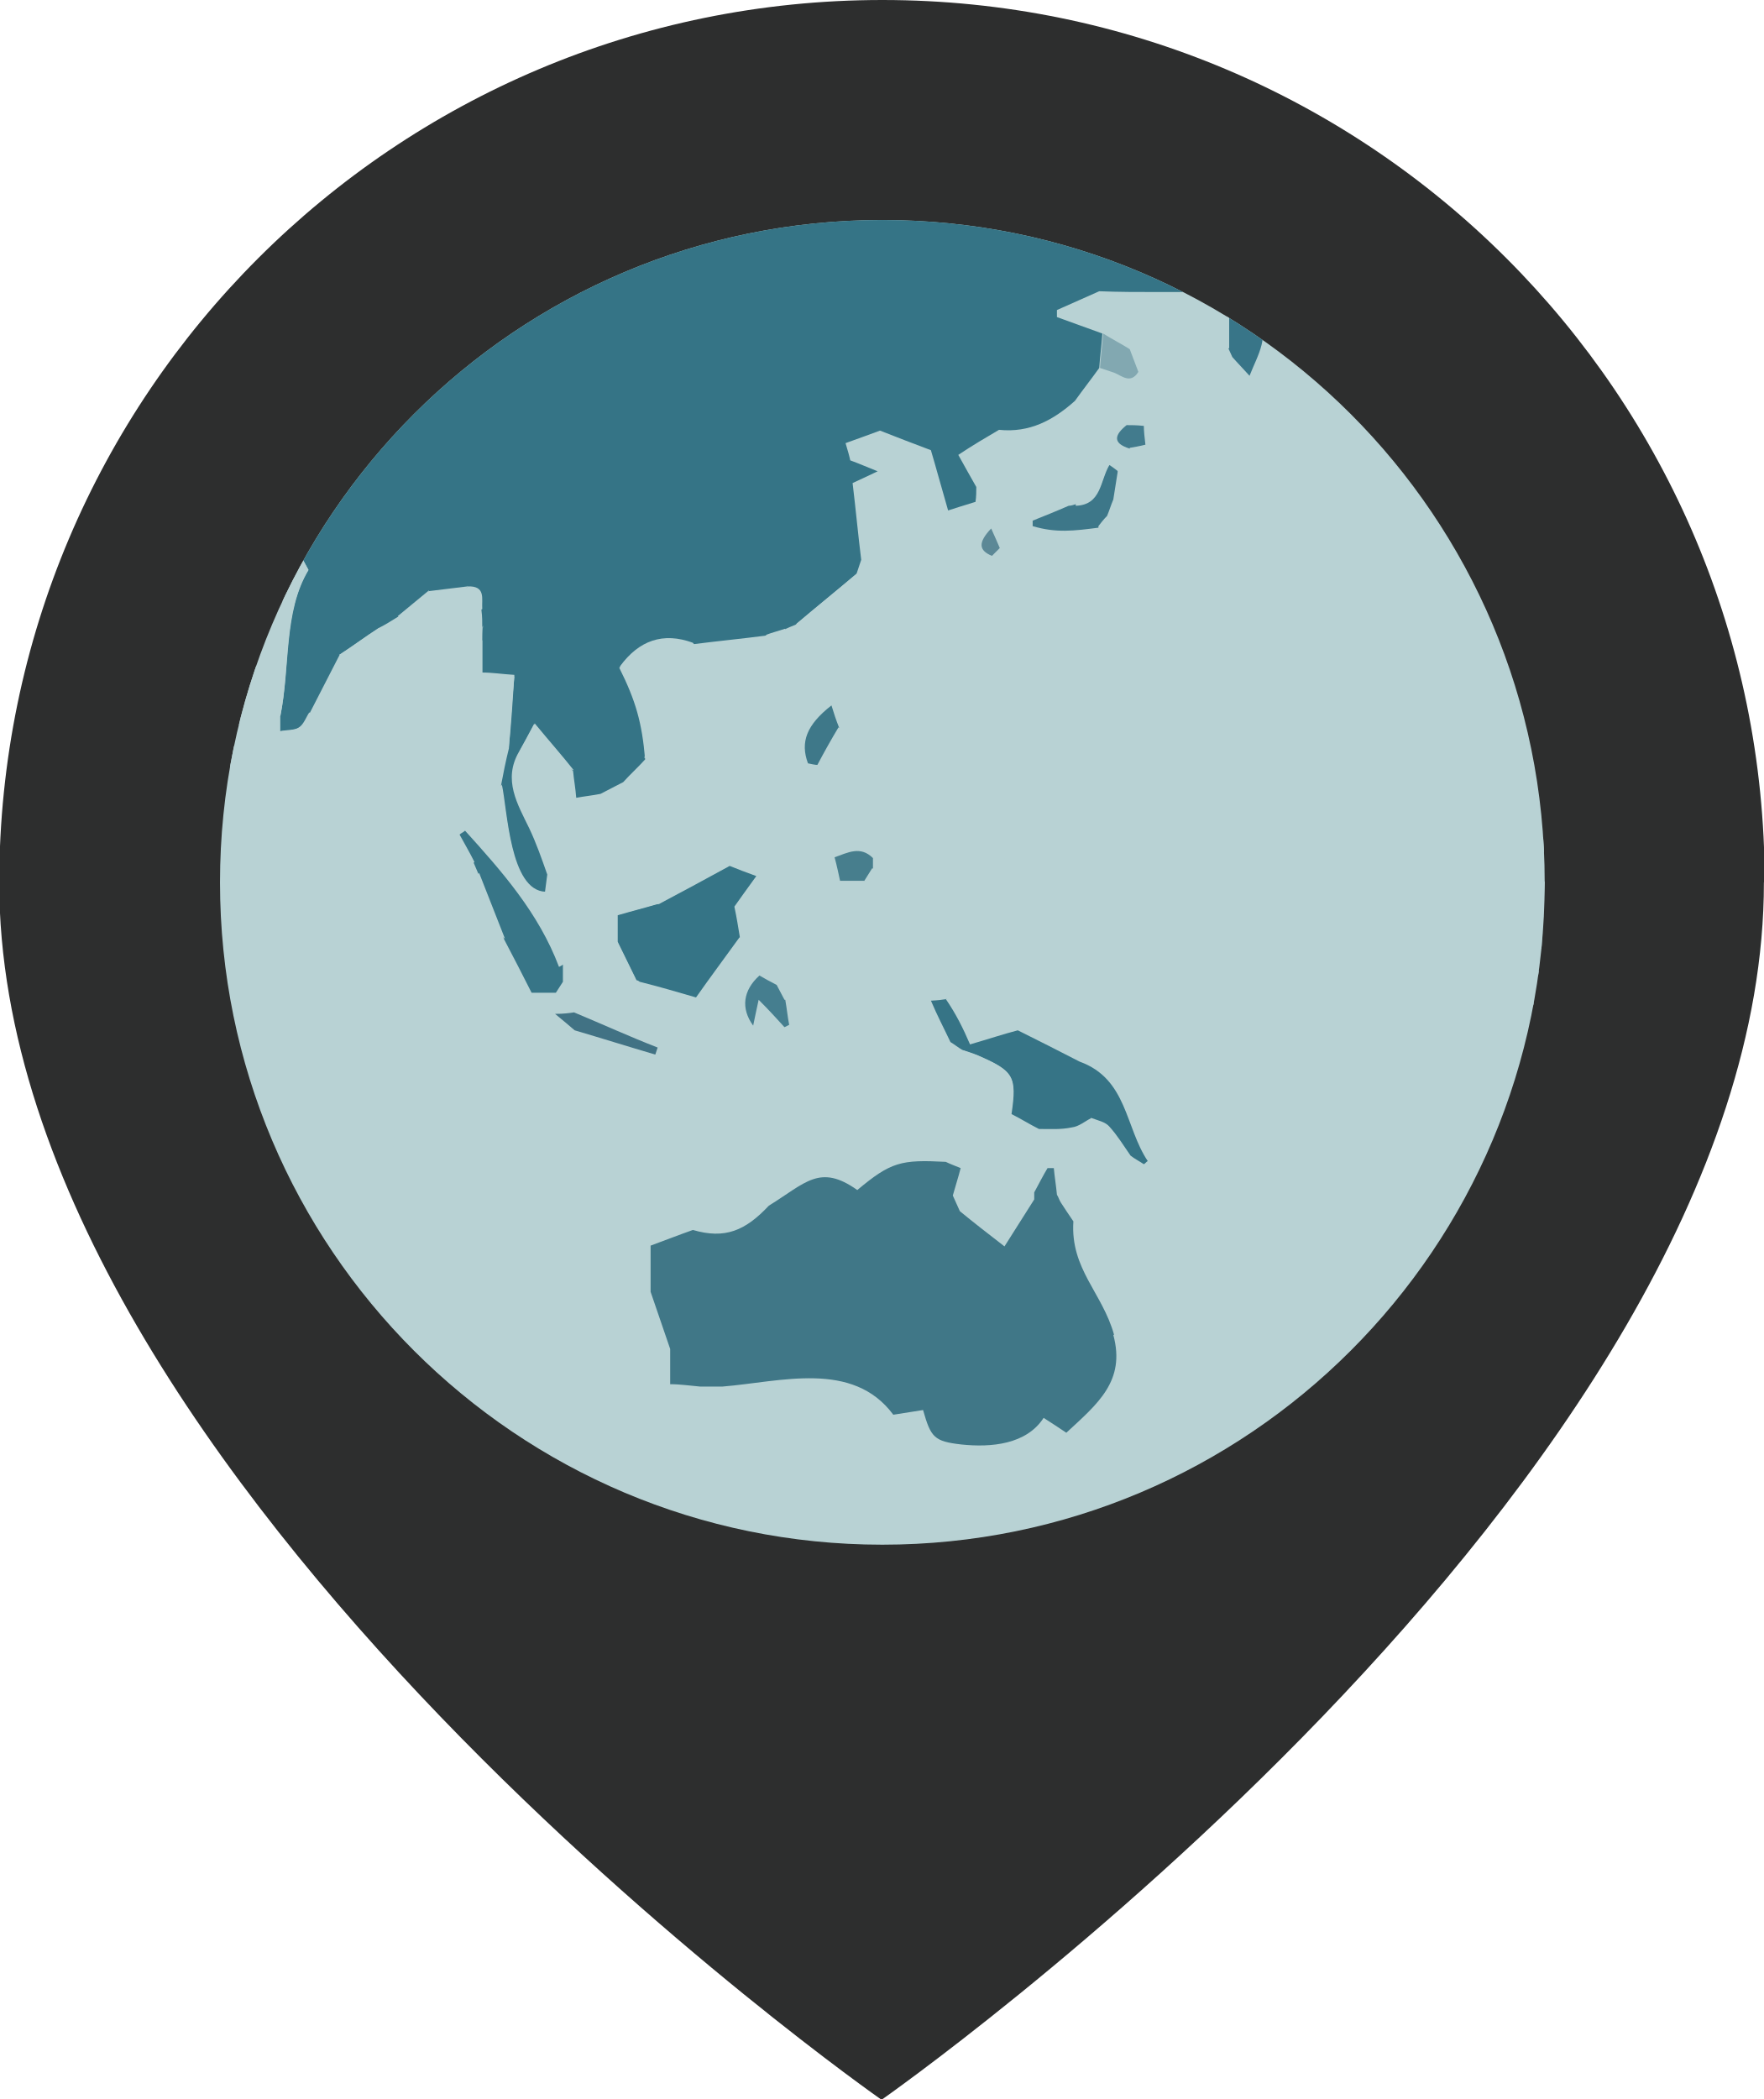
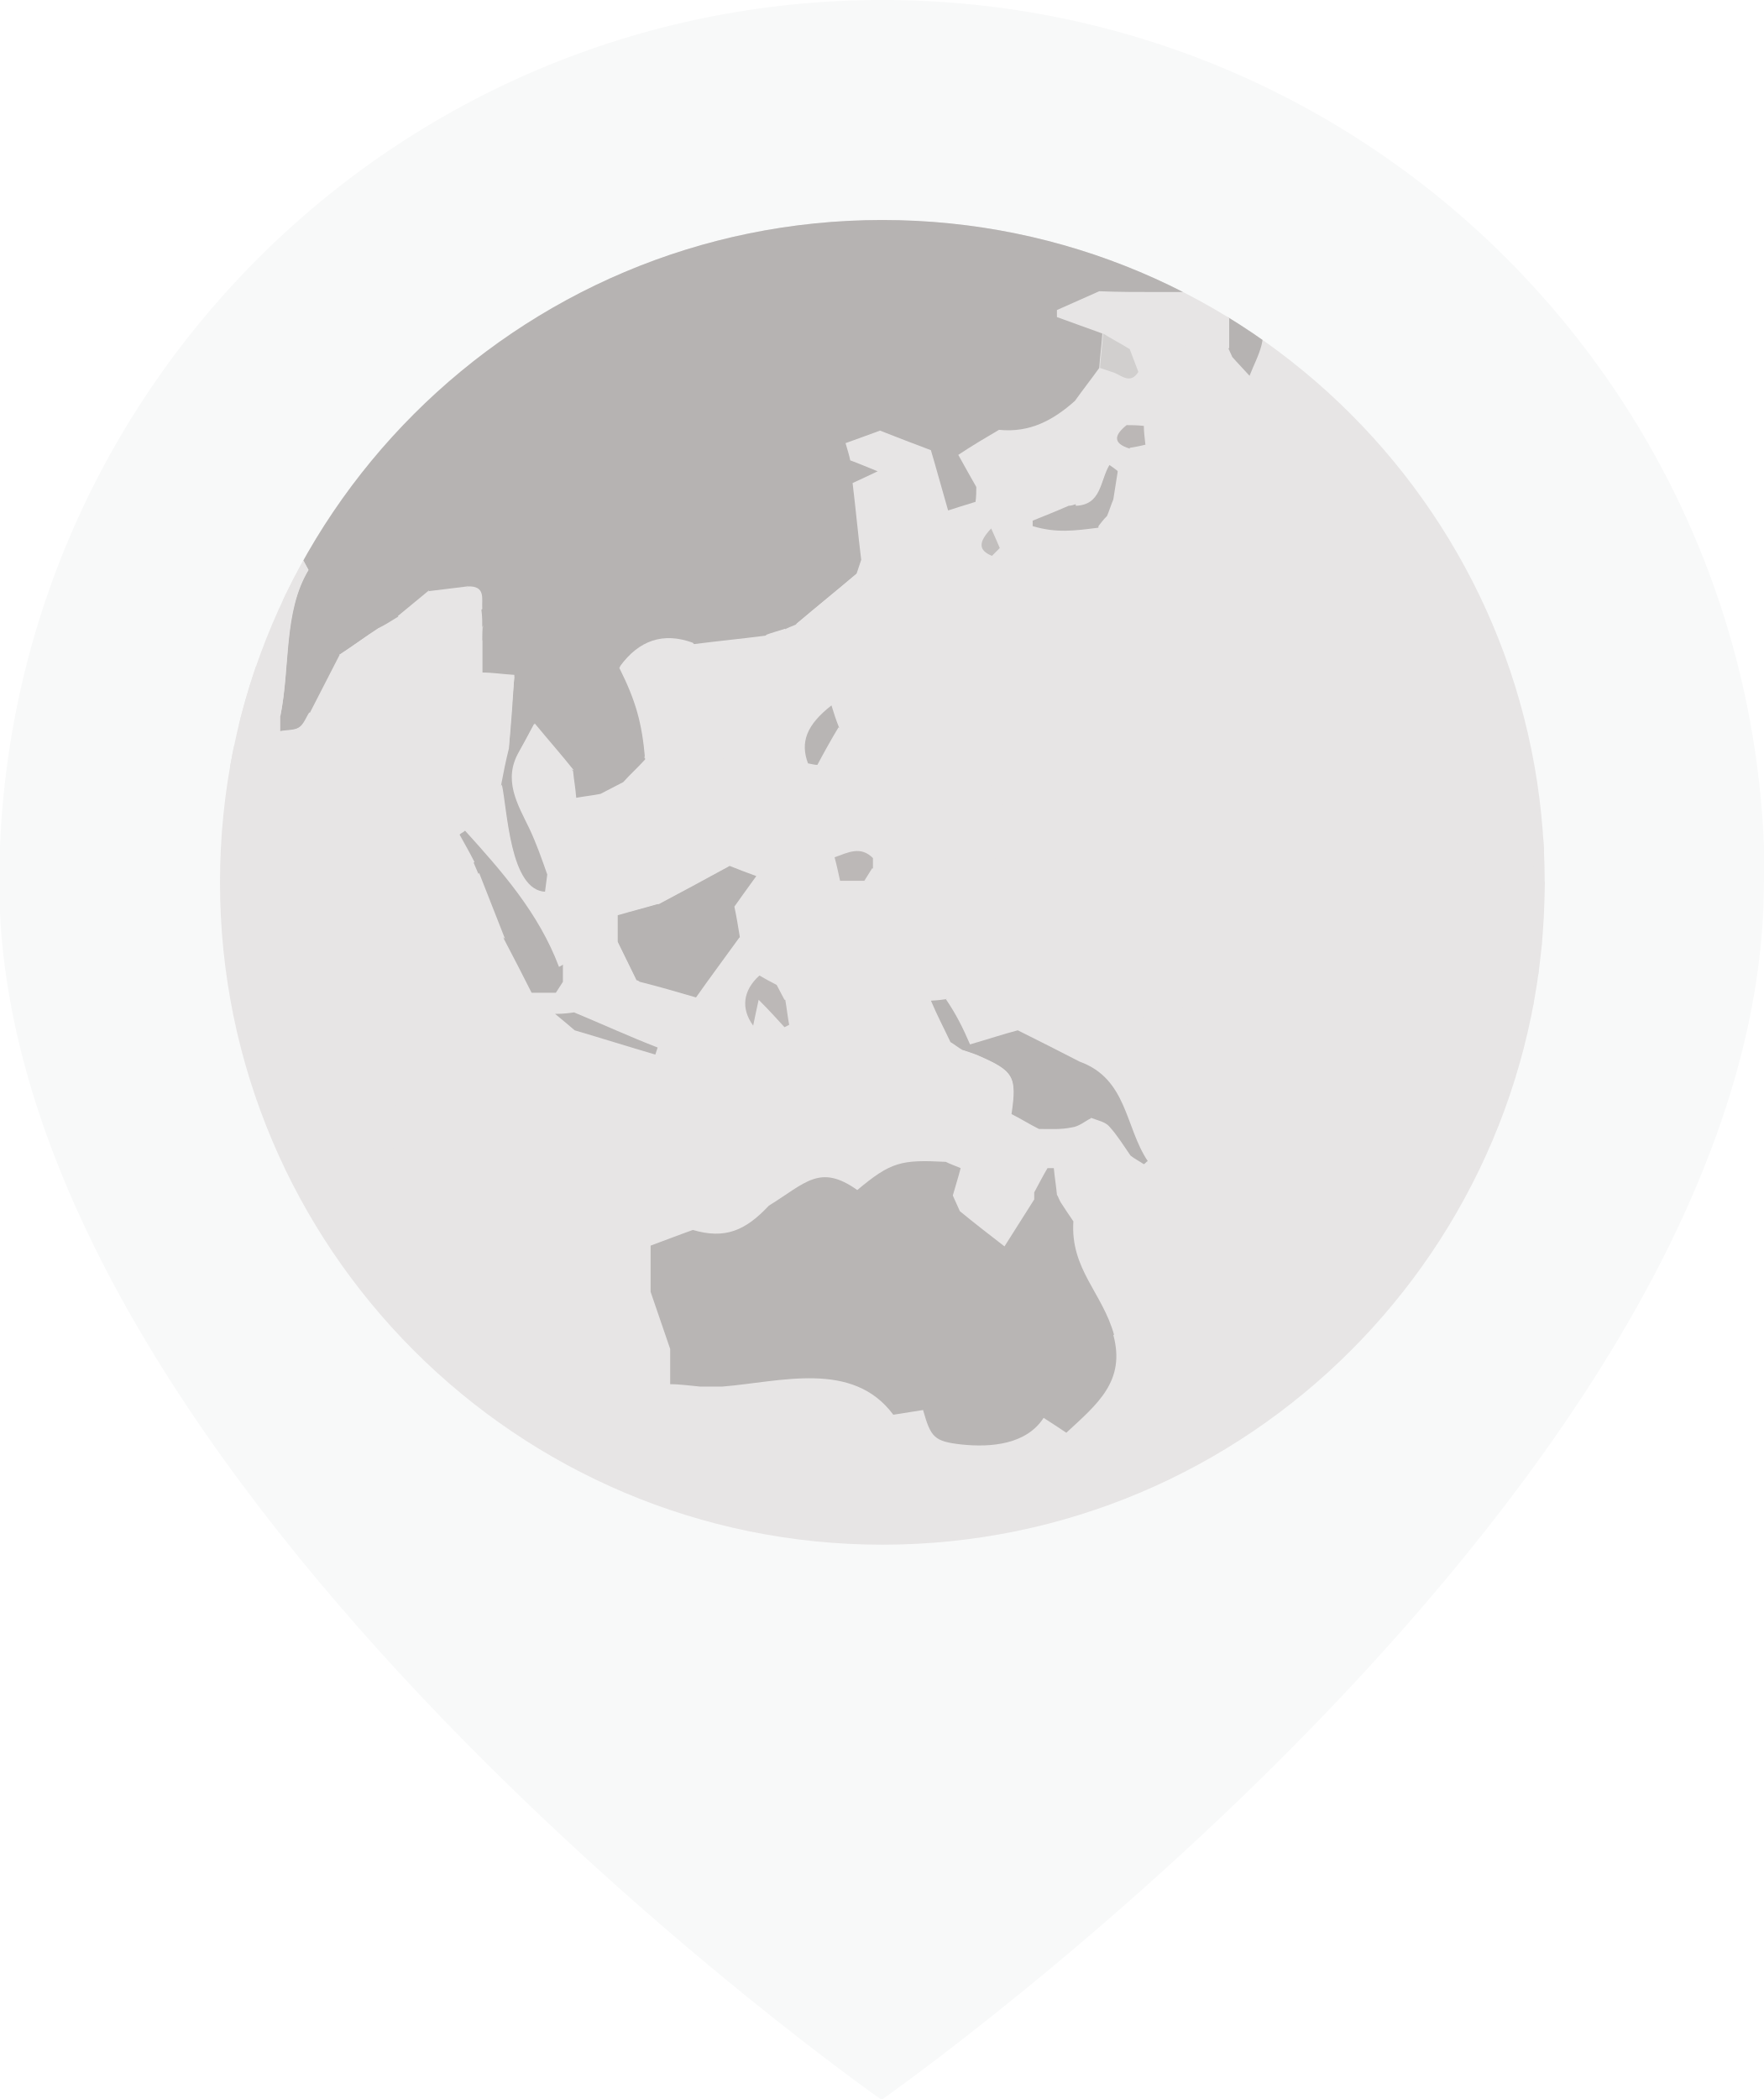
<svg xmlns="http://www.w3.org/2000/svg" id="_레이어_2" data-name="레이어 2" viewBox="0 0 22.53 26.81">
  <defs>
    <style>
      .cls-1 {
        clip-path: url(#clippath);
      }

      .cls-2 {
-         fill: #b8d2d4;
+         fill: #f8f9f9;
      }

      .cls-3 {
-         fill: #b7cfd1;
+         fill: #e7e5e5;
      }

      .cls-4 {
-         fill: #11253a;
+         fill: #e6e4e4;
      }

      .cls-5 {
-         fill: #417284;
+         fill: #969494;
      }

      .cls-6 {
-         fill: #427b8d;
+         fill: #b7b4b3;
      }

      .cls-7 {
-         fill: #357486;
+         fill: #b8b5b4;
      }

      .cls-8 {
-         fill: #407787;
+         fill: #c2bfbe;
      }

      .cls-9 {
-         fill: #367486;
+         fill: #b6b3b2;
      }

      .cls-10 {
-         fill: #3d7789;
+         fill: #bbb7b6;
      }

      .cls-11 {
-         fill: #3e7889;
+         fill: #bcb8b7;
      }

      .cls-12 {
-         fill: #457e8f;
+         fill: #d1cfce;
      }

      .cls-13 {
-         fill: #2d2e2e;
-       }
- 
-       .cls-14 {
-         fill: #477e8d;
-       }
- 
-       .cls-15 {
-         fill: #5b8f9d;
-       }
- 
-       .cls-16 {
-         fill: #377587;
-       }
- 
-       .cls-17 {
-         fill: #387588;
-       }
- 
-       .cls-18 {
-         fill: #5c8896;
-       }
- 
-       .cls-19 {
-         fill: #82a8b1;
+         fill: #c4c1c0;
      }
    </style>
    <clipPath id="clippath">
-       <circle class="cls-2" cx="11.27" cy="11.27" r="8.46" />
+       <circle class="cls-3" cx="11.27" cy="11.27" r="8.46" />
    </clipPath>
  </defs>
  <g id="_레이어_1-2" data-name="레이어 1">
    <g>
-       <path class="cls-13" d="m22.53,11.27c0,7.67-11.27,15.55-11.27,15.55,0,0-11.27-7.87-11.27-15.55C0,5.04,5.04,0,11.27,0s11.27,5.04,11.27,11.27Z" />
+       <path class="cls-2" d="m22.53,11.27c0,7.67-11.27,15.55-11.27,15.55,0,0-11.27-7.87-11.27-15.55C0,5.04,5.04,0,11.27,0s11.27,5.04,11.27,11.27Z" />
      <g>
-         <circle class="cls-2" cx="11.27" cy="11.27" r="8.46" />
+         <circle class="cls-3" cx="11.27" cy="11.27" r="8.46" />
        <g class="cls-1">
-           <path class="cls-7" d="m5.97,7.49c-.16.02-.33.04-.49.06-.13.11-.27.22-.4.33-.08.05-.16.1-.24.14-.17.11-.33.23-.5.34-.13.25-.25.49-.38.74-.04.07-.07.16-.13.19-.07.04-.17.03-.25.05,0-.06,0-.13,0-.19.13-.64.04-1.33.36-1.87-.08-.15-.13-.24-.18-.33,0-.05,0-.1,0-.15,0-.11,0-.22,0-.33-.09-.03-.15-.06-.2-.08-.05-.09-.1-.16-.14-.23.91-1.3,1.9-2.38,3.31-3.16.66-.37,1.37-.67,2.11-.86.73-.19,1.72-.42,2.47-.29-.11,0-.23.01-.34.02,0,.01,0,.03,0,.04.33.06.66.13.98.19.65.11,1.21.33,1.85.39.65.06,1.25.35,1.89.46.36.22.72.45,1.09.67-.16.22-.37.3-.63.24-.05-.05-.11-.09-.16-.14-.14-.03-.29-.06-.43-.1-.1.04-.19.07-.29.11-.16,0-.33,0-.49,0-.25,0-.49,0-.74-.01-.18.08-.36.16-.54.24v.09c.19.07.39.14.58.21-.01.15-.03.29-.04.44-.1.14-.21.28-.31.42-.28.25-.58.41-.97.37-.17.1-.34.2-.52.32.09.16.16.29.23.41,0,.06,0,.12-.01.19-.13.04-.26.08-.35.11-.09-.31-.16-.57-.22-.77-.24-.09-.42-.16-.65-.25-.11.04-.27.1-.44.16.03.1.05.17.06.22.11.04.2.08.35.14-.15.07-.23.11-.32.15.04.33.07.66.11.98-.02.06-.04.12-.06.18-.26.22-.52.43-.78.65-.05.02-.1.04-.14.06-.08.03-.16.05-.25.08-.31.04-.62.07-.93.11-.39-.14-.69-.03-.93.3.21.42.29.7.33,1.17-.09.1-.19.19-.28.29-.1.05-.19.1-.29.15-.1.02-.2.03-.31.05-.01-.13-.03-.23-.04-.34-.15-.19-.31-.37-.5-.6-.09.17-.14.26-.19.35-.21.36-.02.67.13.98.09.19.16.39.23.59-.01.08-.02.15-.03.23-.45,0-.48-1.05-.56-1.37.03-.16.06-.31.1-.47.02-.3.04-.61.07-.92-.16-.01-.28-.02-.41-.03v-.58c0-.08,0-.16-.01-.23-.01-.13.05-.31-.19-.29Z" />
-           <polygon class="cls-2" points="12.91 14.24 12.91 14.24 12.91 14.24 12.91 14.24" />
-           <path class="cls-4" d="m4.8,17.84c.64.47,1.26.97,1.93,1.39.51.32,1.09.52,1.64.78.05.59-1.56-.31-1.8-.44-.67-.37-1.36-.74-1.87-1.33.04-.16.07-.28.11-.4Z" />
-           <path class="cls-3" d="m15.69,2.95c-.64-.11-1.24-.4-1.89-.46-.64-.06-1.2-.28-1.85-.39-.04-.03-.08-.06-.18-.12.14-.03.23-.05.32-.08,1.25.07,2.41.45,3.52,1.01.03.01.06.03.09.04Z" />
-           <path class="cls-2" d="m3.42,6.16c.04.07.09.14.14.23.05.02.11.04.2.08,0,.11,0,.22,0,.33-.07-.03-.15-.06-.28-.12-.07.13-.14.27-.21.41.03.02.06.05.09.07-.09.07-.18.15-.31.26.12,0,.2.01.31.02-.02.07-.03.13-.05.2-.1-.02-.18-.03-.27-.05-.06.05-.12.11-.18.17-.07-.02-.14-.04-.21-.06.26-.51.52-1.01.78-1.52Z" />
-           <path class="cls-4" d="m18.05,19.31c-.11.32-.29.57-.13.86-.05.08-.1.16-.13.21h-1.08s-.02-.07-.03-.1c.25-.14.49-.28.74-.41,0,0-.01-.01-.02-.02.1-.08.21-.17.31-.25.1-.08.2-.16.34-.28Z" />
-           <path class="cls-4" d="m16.14,19.08c.74-.47,1.39-1.05,2.01-1.67.22.3-.83,1.06-1.04,1.23-.12.1-.87.79-.97.43Z" />
-           <path class="cls-4" d="m3.67,16.53c.11.13.22.27.33.4l.64.76c-.12.26-.62-.16-.76-.24-.03.02-.06.04-.09.06-.07-.29-.3-.72-.13-.98Z" />
-           <path class="cls-2" d="m20.11,13.99c.02-.31.04-.62.06-.93.03,0,.05,0,.08,0-.03-.07-.06-.13-.08-.2.02,0,.03,0,.05,0,0-.13.02-.26.03-.45.06-.07.15-.2.25-.33,0,.66-.15,1.29-.38,1.91Z" />
-           <path class="cls-4" d="m2.88,15.17c.13.25.26.49.4.74-.04.11-.08.21-.12.32h-.15c-.09-.37-.21-.68-.12-1.06Z" />
-           <path class="cls-4" d="m14.87,19.73c.37-.19.75-.37,1.12-.56v.27c-.39.1-.66.26-.96.54-.07-.11-.12-.18-.16-.25Z" />
-           <path class="cls-15" d="m12.09,1.9c-.09.02-.18.04-.32.08.09.07.14.09.18.12-.33-.06-.66-.13-.98-.19,0-.01,0-.03,0-.04.11,0,.23-.01.34-.02.26.02.52.03.78.05Z" />
-           <path class="cls-4" d="m18.33,17.22c.1-.13.2-.26.31-.39.05.02.09.04.16.08-.11.14-.2.26-.3.39-.06-.03-.11-.05-.16-.08Z" />
-           <path class="cls-4" d="m3.47,16.2s.04.08.06.12c-.09.07-.18.15-.3.24v-.28c.1-.03.17-.05.24-.08Z" />
-           <path class="cls-4" d="m4.34,18.45c-.21,0-.22-.02-.35-.2.02-.02.04-.04.06-.06.1.05.2.11.3.16,0,.03,0,.06-.01.09Z" />
-           <path class="cls-4" d="m14.19,20.01c.08-.03.16-.06.25-.1.03.01.06.02.13.05-.11.1-.2.17-.32.27-.02-.11-.04-.17-.05-.22Z" />
-           <path class="cls-4" d="m21.21,3.85h-.19v-.3c.06,0,.12-.01.19-.02v.32Z" />
+           <path class="cls-9" d="m5.97,7.49c-.16.02-.33.04-.49.06-.13.11-.27.22-.4.33-.08.05-.16.1-.24.14-.17.11-.33.23-.5.34-.13.25-.25.49-.38.74-.04.07-.07.16-.13.19-.07.04-.17.03-.25.05,0-.06,0-.13,0-.19.13-.64.04-1.33.36-1.87-.08-.15-.13-.24-.18-.33,0-.05,0-.1,0-.15,0-.11,0-.22,0-.33-.09-.03-.15-.06-.2-.08-.05-.09-.1-.16-.14-.23.91-1.3,1.9-2.38,3.31-3.16.66-.37,1.37-.67,2.11-.86.73-.19,1.72-.42,2.47-.29-.11,0-.23.01-.34.02,0,.01,0,.03,0,.04.33.06.66.13.98.19.65.11,1.21.33,1.85.39.65.06,1.25.35,1.89.46.36.22.72.45,1.09.67-.16.22-.37.3-.63.24-.05-.05-.11-.09-.16-.14-.14-.03-.29-.06-.43-.1-.1.04-.19.07-.29.11-.16,0-.33,0-.49,0-.25,0-.49,0-.74-.01-.18.08-.36.16-.54.24v.09c.19.07.39.14.58.21-.01.15-.03.29-.04.44-.1.14-.21.28-.31.42-.28.25-.58.41-.97.37-.17.1-.34.2-.52.32.09.16.16.29.23.41,0,.06,0,.12-.01.19-.13.04-.26.08-.35.11-.09-.31-.16-.57-.22-.77-.24-.09-.42-.16-.65-.25-.11.04-.27.1-.44.16.03.1.05.17.06.22.11.04.2.08.35.14-.15.07-.23.11-.32.15.04.33.07.66.11.98-.02.06-.04.12-.06.18-.26.22-.52.43-.78.65-.05.02-.1.04-.14.06-.08.03-.16.05-.25.08-.31.04-.62.07-.93.11-.39-.14-.69-.03-.93.3.21.42.29.7.33,1.17-.09.1-.19.19-.28.29-.1.05-.19.1-.29.15-.1.02-.2.03-.31.05-.01-.13-.03-.23-.04-.34-.15-.19-.31-.37-.5-.6-.09.17-.14.26-.19.35-.21.36-.02.67.13.98.09.19.16.39.23.59-.01.08-.02.15-.03.23-.45,0-.48-1.05-.56-1.37.03-.16.06-.31.1-.47.02-.3.04-.61.07-.92-.16-.01-.28-.02-.41-.03v-.58c0-.08,0-.16-.01-.23-.01-.13.05-.31-.19-.29Z" />
+           <polygon class="cls-3" points="12.91 14.24 12.91 14.24 12.91 14.24 12.91 14.24" />
+           <path class="cls-5" d="m4.8,17.84c.64.47,1.26.97,1.93,1.39.51.32,1.09.52,1.64.78.05.59-1.56-.31-1.8-.44-.67-.37-1.36-.74-1.87-1.33.04-.16.07-.28.11-.4Z" />
+           <path class="cls-4" d="m15.69,2.95c-.64-.11-1.24-.4-1.89-.46-.64-.06-1.2-.28-1.85-.39-.04-.03-.08-.06-.18-.12.14-.03.23-.05.32-.08,1.25.07,2.41.45,3.52,1.01.03.01.06.03.09.04Z" />
+           <path class="cls-3" d="m3.42,6.16c.04.07.09.14.14.23.05.02.11.04.2.08,0,.11,0,.22,0,.33-.07-.03-.15-.06-.28-.12-.07.13-.14.27-.21.41.03.02.06.05.09.07-.09.07-.18.15-.31.26.12,0,.2.01.31.02-.02.07-.03.13-.05.2-.1-.02-.18-.03-.27-.05-.06.05-.12.11-.18.17-.07-.02-.14-.04-.21-.06.26-.51.52-1.01.78-1.52Z" />
+           <path class="cls-5" d="m18.05,19.31c-.11.32-.29.57-.13.86-.05.08-.1.16-.13.21h-1.08s-.02-.07-.03-.1c.25-.14.49-.28.74-.41,0,0-.01-.01-.02-.02.1-.08.21-.17.31-.25.1-.08.2-.16.34-.28Z" />
+           <path class="cls-5" d="m16.14,19.08c.74-.47,1.39-1.05,2.01-1.67.22.3-.83,1.06-1.04,1.23-.12.1-.87.79-.97.43Z" />
+           <path class="cls-5" d="m3.67,16.53c.11.13.22.27.33.4l.64.76c-.12.26-.62-.16-.76-.24-.03.02-.06.04-.09.06-.07-.29-.3-.72-.13-.98Z" />
+           <path class="cls-3" d="m20.11,13.99c.02-.31.04-.62.06-.93.03,0,.05,0,.08,0-.03-.07-.06-.13-.08-.2.02,0,.03,0,.05,0,0-.13.02-.26.03-.45.06-.07.15-.2.25-.33,0,.66-.15,1.29-.38,1.91Z" />
+           <path class="cls-5" d="m2.88,15.17c.13.25.26.49.4.74-.04.11-.08.21-.12.32h-.15c-.09-.37-.21-.68-.12-1.06Z" />
+           <path class="cls-5" d="m14.87,19.73c.37-.19.75-.37,1.12-.56v.27c-.39.1-.66.26-.96.54-.07-.11-.12-.18-.16-.25Z" />
+           <path class="cls-13" d="m12.09,1.9c-.09.02-.18.04-.32.08.09.07.14.09.18.12-.33-.06-.66-.13-.98-.19,0-.01,0-.03,0-.04.11,0,.23-.01.34-.02.26.02.52.03.78.05Z" />
+           <path class="cls-5" d="m18.33,17.22c.1-.13.2-.26.31-.39.05.02.09.04.16.08-.11.14-.2.26-.3.39-.06-.03-.11-.05-.16-.08Z" />
+           <path class="cls-5" d="m3.47,16.2s.04.08.06.12c-.09.07-.18.15-.3.24v-.28c.1-.03.17-.05.24-.08Z" />
+           <path class="cls-5" d="m4.34,18.45c-.21,0-.22-.02-.35-.2.02-.02.04-.04.06-.06.1.05.2.11.3.16,0,.03,0,.06-.01.09Z" />
+           <path class="cls-5" d="m14.19,20.01c.08-.03.16-.06.25-.1.03.01.06.02.13.05-.11.1-.2.17-.32.27-.02-.11-.04-.17-.05-.22Z" />
+           <path class="cls-5" d="m21.21,3.85h-.19v-.3c.06,0,.12-.01.19-.02v.32Z" />
          <path class="cls-9" d="m12.08,12.76c.13.19.22.37.31.58.24-.07.42-.13.61-.18.26.13.52.26.79.4.61.22.58.84.87,1.27-.02.01-.03.03-.05.04-.06-.04-.12-.07-.17-.11-.09-.13-.17-.26-.27-.37-.05-.06-.15-.08-.23-.11-.08.04-.16.11-.25.12-.14.03-.28.02-.42.02-.12-.06-.23-.13-.35-.19h0c.07-.48.03-.55-.43-.75-.07-.03-.14-.05-.2-.07-.05-.03-.1-.07-.15-.1-.08-.17-.17-.34-.25-.53.07,0,.14-.01.21-.02Z" />
-           <path class="cls-7" d="m9.44,11.98c-.18.25-.36.49-.55.76-.24-.07-.48-.14-.72-.2-.01-.01-.03-.02-.04-.02-.08-.16-.16-.33-.24-.49,0-.11,0-.22,0-.34.17-.05.33-.09.5-.14.01,0,.03,0,.04-.01.3-.16.6-.32.89-.48.1.04.2.08.34.13-.13.18-.21.29-.28.39.03.14.05.27.07.39Z" />
-           <path class="cls-2" d="m3.76,6.95c.05.09.1.18.18.33-.33.54-.23,1.22-.36,1.87-.1-.08-.2-.16-.33-.26.03.08.05.13.07.18-.16.11-.31.22-.47.34-.03.26-.05.53-.08.82-.07-.02-.13-.04-.2-.06.01-.12.03-.23.04-.35.04-.05.08-.11.14-.17-.04-.16-.07-.32-.11-.49.08-.04.14-.06.19-.09.04-.26.09-.49.18-.74.15.1.24.16.34.22.1-.18.19-.36.28-.53.02,0,.05,0,.07.01-.05-.19-.1-.39-.14-.56.03-.14.05-.26.08-.43.02,0,.08-.05.14-.08Z" />
-           <path class="cls-2" d="m6.41,10.02c.07.31.1,1.36.56,1.37.01-.08.02-.15.03-.23.04.16.08.32.12.52.23.1.26.17.12.52.04.05.08.11.15.2-.07.05-.14.09-.2.13,0-.07,0-.14,0-.22-.02.01-.04.02-.05.03-.27-.68-.73-1.21-1.2-1.74-.02.02-.05.03-.07.05.06.12.13.24.19.35h-.29c-.04-.12-.08-.22-.1-.3.09-.14.15-.24.23-.37.08,0,.19-.02.32-.03.06-.09.13-.19.2-.29Z" />
-           <path class="cls-2" d="m8.25,9.68c-.04-.46-.12-.75-.33-1.17.24-.33.55-.44.93-.3.05.06.1.13.15.21-.08.23-.16.46-.24.68.07.1.13.18.23.31-.15.05-.27.09-.38.13-.02-.02-.05-.04-.07-.06.04-.12.07-.24.11-.36-.33-.17-.37.36-.42.56Z" />
-           <path class="cls-2" d="m19.49,12.25c.03.19.06.38.1.57-.02.06-.06.13-.1.23h-.41v-1s.03,0,.04,0v.67s.03,0,.04,0c0-.1.02-.2.02-.31.06,0,.12-.02.25-.03-.07-.13-.12-.24-.2-.39.12-.27.05-.62-.21-.77.1-.02.17-.04.26-.05.02.07.04.14.04.14.08-.07.17-.15.28-.25.08.12.12.18.13.21-.01.29-.03.54-.04.84-.05.04-.13.09-.21.15Z" />
-           <path class="cls-16" d="m6.06,11.01c-.06-.12-.13-.24-.19-.35.02-.02.05-.03.07-.05.47.52.94,1.05,1.2,1.74.02-.01.04-.02.05-.03,0,.07,0,.14,0,.22-.03.05-.06.09-.09.14h-.31c-.11-.22-.23-.45-.35-.68-.11-.28-.22-.56-.33-.84-.02-.05-.04-.09-.06-.14Z" />
-           <path class="cls-2" d="m15.77,14c.04.43.08.82.12,1.19-.08.11-.15.21-.25.35-.04-.01-.12-.03-.17-.04.04-.22.08-.4.11-.54-.11-.15-.19-.25-.28-.36.08-.05.13-.09.26-.18-.13-.06-.22-.11-.29-.14v-.55c.1,0,.2.01.29.02.07.09.14.18.2.26Z" />
-           <path class="cls-2" d="m6.16,8.01v.58c.13,0,.25.02.41.03-.02.32-.04.62-.07.92,0-.19,0-.37,0-.54-.1-.11-.19-.21-.29-.32-.1.02-.23.04-.35.06-.01.02-.03.03-.04.05-.16-.15-.32-.3-.48-.45.07-.13.11-.2.17-.32.22.05.43.11.65.16,0-.04,0-.11.01-.19Z" />
-           <path class="cls-2" d="m15.08,12.9c.03.06.06.12.11.24-.15.04-.28.08-.41.12-.38-.4-.22-.84-.13-1.27.12.24.26.48.05.82.16-.02.26-.04.35-.05.01-.14.02-.23.03-.35.07-.01.13-.02.19-.03.04.24.07.45.12.69-.11-.09-.18-.16-.26-.22-.02.02-.03.03-.05.05Z" />
-           <path class="cls-2" d="m8.67,10.56c.05-.08.1-.15.16-.23-.15-.02-.27-.03-.4-.04v-.37c.07.04.14.08.2.12.13-.03.25-.05.37-.08.05-.12.09-.22.13-.32.03,0,.07,0,.1,0,.03.18.05.35.08.54-.13.15-.26.3-.41.46-.08-.03-.16-.05-.23-.08Z" />
-           <path class="cls-2" d="m13.93,14.28c.08.04.17.06.23.11.1.11.18.25.27.37-.15.25-.11.51-.17.79-.03,0-.06.02-.09.03-.09-.14-.18-.27-.26-.41.02,0,.04,0,.07-.01.04-.13.09-.26.14-.41-.16-.02-.25-.03-.35-.04.17-.18.31-.22.17-.43Z" />
-           <path class="cls-2" d="m10.17,7.97c.26-.22.52-.43.78-.65.03.07.06.13.1.21-.06.09-.12.19-.18.29,0,.07,0,.15-.01.21-.07.09-.14.17-.21.27-.04-.06-.08-.12-.13-.18-.07,0-.15.02-.23.03-.04-.06-.08-.12-.11-.18Z" />
-           <path class="cls-2" d="m12.08,12.76c-.07,0-.14.01-.21.02.09.19.17.36.25.53-.06.05-.13.1-.19.14-.15-.04-.29-.08-.45-.13-.03-.06-.06-.13-.1-.22.08-.05.14-.09.2-.14-.01-.1-.02-.21-.04-.34.2.05.36.1.53.14Z" />
-           <path class="cls-10" d="m14.03,6.74c-.31.04-.54.07-.84-.02,0-.02,0-.05,0-.07.15-.06.3-.12.46-.19.03,0,.06-.01.09-.02.33,0,.31-.32.43-.52.05.04.08.06.11.08-.02.13-.04.25-.06.38-.03.07-.05.14-.08.21-.04.04-.08.09-.11.13Z" />
-           <path class="cls-17" d="m16.14,3.86c-.03.05-.1.13-.09.15.18.28.02.51-.09.79-.08-.09-.15-.16-.22-.24-.02-.04-.03-.07-.05-.11,0-.15,0-.29,0-.44,0-.01.01-.02.01-.04.09-.08.18-.17.28-.25.05.05.11.09.16.14Z" />
-           <path class="cls-2" d="m3.57,9.34c.09-.01.18,0,.25-.05.06-.04.09-.13.13-.19.09.05.18.1.3.17-.06.1-.13.2-.19.29-.01.17-.03.34-.04.51-.04,0-.08,0-.11,0-.01-.08-.03-.16-.04-.26-.14-.11-.49-.11-.31-.47Z" />
-           <path class="cls-2" d="m4.84,15c-.01-.43-.16-.87.1-1.31.07.08.13.14.19.21-.23.35.07.81-.29,1.1Z" />
-           <path class="cls-2" d="m6.09,13.49c-.02-.25-.03-.49-.05-.77.04-.04.1-.09.18-.17.09.11.17.2.26.32-.09.21-.18.43-.27.64-.04,0-.09-.01-.13-.02Z" />
-           <path class="cls-2" d="m14.28,6.02s-.06-.05-.11-.08c-.12.2-.1.51-.43.52v-.31c.15-.17.3-.34.47-.53-.02-.03-.05-.1-.1-.22.12.02.2.04.28.05-.15.12-.18.23.04.3-.05.1-.1.19-.15.29Z" />
-           <path class="cls-2" d="m12.91,14.24c.12.06.23.13.35.19-.18.3-.34.92-.76.76.09-.09.17-.17.26-.26,0-.05.01-.13.03-.26.03-.03.09-.08.16-.15,0-.08-.02-.18-.03-.29Z" />
-           <path class="cls-2" d="m12.81,11.1c-.23-.17-.25-1.06-.06-1.28.04.43.16.82.06,1.28Z" />
-           <path class="cls-12" d="m10.03,12.77c.02.11.03.22.05.32-.02.01-.04.02-.06.03-.1-.11-.19-.21-.33-.35-.03.14-.05.23-.07.33-.16-.22-.13-.45.08-.64.07.04.14.08.22.12.03.06.07.13.1.19Z" />
-           <path class="cls-2" d="m12.28,13.41c.07.02.14.05.2.07.47.2.51.27.43.75-.05-.05-.1-.1-.15-.16,0-.09.02-.17.03-.29-.11.03-.2.06-.34.1-.06-.16-.12-.32-.18-.49Z" />
-           <path class="cls-2" d="m14.89,15.05c.15.21.28.4.43.6-.32.19-.54-.14-.81-.1,0-.02,0-.05,0-.07.1-.01.19-.03.31-.04.03-.05.07-.11.11-.17-.04-.06-.08-.11-.13-.18.04-.02.08-.03.1-.04Z" />
-           <path class="cls-11" d="m10.71,9.29c-.09.15-.18.31-.27.48-.03,0-.07-.01-.12-.02-.1-.27-.02-.49.3-.74.03.1.06.19.1.29Z" />
-           <path class="cls-2" d="m9.31,11.06c-.3.16-.6.32-.89.48.04-.14.09-.27.13-.4.27-.03.52-.05.76-.08Z" />
-           <path class="cls-5" d="m7.33,12.93c.36.15.71.31,1.07.45-.01.03-.02.06-.03.09-.34-.1-.69-.21-1.03-.31-.07-.06-.14-.12-.25-.21.11,0,.18-.01.25-.02Z" />
-           <path class="cls-2" d="m2.99,9.96c-.03-.11-.07-.22-.1-.34.05-.04.09-.08.13-.12.12.07.23.14.37.22v.31c-.13-.02-.24-.04-.39-.07Z" />
-           <path class="cls-19" d="m14.54,4.75c-.1.16-.21.05-.31.01-.06-.02-.12-.04-.18-.06.01-.15.03-.29.04-.44.11.07.23.13.34.2.04.1.07.19.11.29Z" />
-           <path class="cls-2" d="m18.58,10.63h.39c.12.31.04.43-.3.4-.03-.11-.05-.24-.09-.4Z" />
-           <path class="cls-2" d="m6.12,11.15c.11.28.22.56.33.84-.12-.09-.24-.18-.36-.27-.04-.13-.07-.25-.11-.38.05-.06.09-.13.14-.19Z" />
-           <path class="cls-14" d="m10.73,11.25c-.02-.09-.04-.19-.07-.3.17-.06.33-.15.49.01,0,.04,0,.09,0,.13-.03.05-.07.11-.1.16-.1,0-.21,0-.31,0Z" />
-           <path class="cls-2" d="m4.34,8.36c.17-.11.33-.23.5-.34.04.08.07.16.12.27-.13.08-.26.16-.37.22-.1-.06-.18-.1-.26-.15Z" />
-           <path class="cls-2" d="m6.64,9.59c.05-.09.1-.18.19-.35.19.23.35.41.5.6-.17-.06-.33-.13-.5-.19-.06-.02-.12-.04-.19-.06Z" />
-           <path class="cls-2" d="m9.78,8.11c.08-.03.16-.05.25-.08-.02.11-.04.23-.06.35-.18.01-.32.23-.56.02.12-.05.2-.08.32-.13.01-.03.03-.1.06-.16Z" />
-           <path class="cls-2" d="m11.5,12.46h-.32v-.33c.27-.08.38.03.32.33Z" />
-           <path class="cls-2" d="m5.52,15.65c-.16-.03-.28-.05-.44-.07.03-.09.05-.17.08-.25.11-.01.2-.02.31-.04.02.12.03.22.05.36Z" />
-           <path class="cls-2" d="m19.79,12.79c.04.14.08.27.12.41-.1.17-.21.21-.36.04.06-.08.1-.14.14-.2,0-.09.01-.18.02-.26.02,0,.05,0,.07,0Z" />
-           <path class="cls-2" d="m13.55,15.36s-.03-.07-.05-.1c-.01-.11-.03-.23-.04-.34-.03,0-.05,0-.08,0-.06.1-.11.2-.17.31-.03-.1-.07-.2-.1-.29.1-.06.2-.11.31-.18.06.05.12.1.17.15-.02.17-.03.32-.04.46Z" />
-           <path class="cls-2" d="m7.88,12.02c.08.16.16.33.24.49-.04.03-.08.06-.12.09.02-.03.04-.05.05-.08-.13-.08-.26-.17-.41-.26.1-.1.17-.17.23-.25Z" />
-           <path class="cls-2" d="m11.04,11.25c.03-.05.07-.11.1-.16.17.12.31.19.5.27l-.02.12c-.13-.01-.27-.02-.4-.03-.06-.07-.12-.13-.17-.2Z" />
-           <path class="cls-2" d="m10.34,11.47c-.05.13-.09.23-.16.39-.04.05-.13.14-.21.24-.02-.01-.04-.03-.07-.04.03-.1.06-.2.09-.3.04.03.07.07.11.1.07-.12.15-.24.23-.39Z" />
-           <path class="cls-6" d="m14.43,5.73c-.23-.07-.19-.18-.04-.3.06,0,.13,0,.22.01,0,.07.01.15.02.24-.08.02-.14.03-.2.04Z" />
-           <path class="cls-2" d="m15.99,3.72c-.09.08-.18.17-.28.25-.05-.12-.1-.23-.15-.35.14.03.29.06.43.1Z" />
-           <path class="cls-2" d="m5.97,7.49c.24-.01.18.16.19.29-.1.03-.2.07-.31.1.05-.16.09-.28.12-.4Z" />
-           <path class="cls-8" d="m14.23,17.05c-.15-.54-.56-.84-.52-1.45-.06-.09-.11-.16-.16-.24-.02-.03-.03-.07-.05-.1-.01-.11-.03-.23-.04-.34-.03,0-.05,0-.08,0-.06.1-.11.2-.17.31,0,.03,0,.06,0,.09-.12.19-.24.38-.38.6-.22-.17-.4-.31-.57-.45-.03-.07-.06-.13-.09-.2.03-.11.07-.23.1-.35-.07-.03-.13-.05-.19-.08-.57-.03-.7,0-1.13.36-.48-.34-.66-.09-1.13.2-.3.32-.56.43-.97.31-.17.06-.35.13-.54.2v.59c.08.24.17.49.25.73v.45c.13,0,.26.02.38.03.1,0,.2,0,.29,0,.74-.06,1.66-.34,2.18.36.13-.02.26-.04.38-.06.1.35.14.4.49.44.38.04.83,0,1.05-.34.11.07.2.13.29.19.4-.37.76-.66.6-1.25Z" />
-           <path class="cls-2" d="m8.37,11.55c-.17.05-.33.09-.5.14.07-.22.23-.26.5-.14Z" />
-           <path class="cls-2" d="m19.81,12.69c-.06-.08-.13-.17-.23-.3.16.02.25.03.38.05-.02.08-.04.15-.06.22-.03,0-.06.02-.09.03Z" />
-           <path class="cls-2" d="m19.96,11.59v-.51s.07,0,.11,0l-.04.5s-.05,0-.07,0Z" />
-           <path class="cls-2" d="m19.54,10.93c0-.09.02-.18.03-.34.13.1.18.14.28.22-.1.06-.17.1-.24.15-.02,0-.05-.02-.07-.03Z" />
-           <path class="cls-2" d="m15.13,4.24c.01.13.02.21.04.34-.14-.07-.22-.12-.37-.2.14-.06.21-.09.33-.14Z" />
-           <path class="cls-2" d="m13.2,7.73c.14-.01.28-.03.42-.04,0,.02.01.04.02.07-.08.04-.16.08-.24.13-.07-.02-.14-.05-.21-.07,0-.03,0-.05,0-.08Z" />
-           <path class="cls-2" d="m15.7,4.01c0,.15,0,.29,0,.44-.08-.02-.16-.05-.28-.08.12-.16.2-.26.27-.36Z" />
-           <path class="cls-2" d="m5.08,7.87c.13-.11.27-.22.4-.33-.06.29-.17.38-.4.33Z" />
-           <path class="cls-2" d="m11.66,12.02h.39s0,.05,0,.07h-.39v-.07Z" />
-           <path class="cls-18" d="m12.67,7.1c-.17-.07-.18-.17-.01-.35.05.11.08.18.11.25-.03.03-.07.07-.1.1Z" />
-           <path class="cls-2" d="m14.89,13.58c-.06.05-.13.11-.21.18-.05-.08-.09-.15-.15-.25.13-.01.22-.02.32-.03.01.03.03.07.04.1Z" />
+           <path class="cls-9" d="m9.44,11.98c-.18.25-.36.49-.55.76-.24-.07-.48-.14-.72-.2-.01-.01-.03-.02-.04-.02-.08-.16-.16-.33-.24-.49,0-.11,0-.22,0-.34.17-.05.33-.09.5-.14.01,0,.03,0,.04-.01.3-.16.6-.32.89-.48.1.04.2.08.34.13-.13.18-.21.29-.28.39.03.14.05.27.07.39Z" />
+           <path class="cls-3" d="m3.76,6.95c.05.09.1.18.18.33-.33.54-.23,1.22-.36,1.87-.1-.08-.2-.16-.33-.26.03.08.05.13.07.18-.16.11-.31.22-.47.34-.03.26-.05.53-.08.82-.07-.02-.13-.04-.2-.06.01-.12.03-.23.04-.35.04-.05.08-.11.14-.17-.04-.16-.07-.32-.11-.49.08-.04.14-.06.19-.09.04-.26.09-.49.18-.74.15.1.24.16.34.22.1-.18.19-.36.28-.53.02,0,.05,0,.07.01-.05-.19-.1-.39-.14-.56.03-.14.05-.26.08-.43.02,0,.08-.05.14-.08Z" />
+           <path class="cls-3" d="m6.41,10.02c.07.31.1,1.36.56,1.37.01-.08.02-.15.03-.23.04.16.08.32.12.52.23.1.26.17.12.52.04.05.08.11.15.2-.07.05-.14.09-.2.13,0-.07,0-.14,0-.22-.02.01-.04.02-.05.03-.27-.68-.73-1.21-1.2-1.74-.02.02-.05.03-.07.05.06.12.13.24.19.35h-.29c-.04-.12-.08-.22-.1-.3.09-.14.15-.24.23-.37.08,0,.19-.02.32-.03.06-.09.13-.19.2-.29Z" />
+           <path class="cls-3" d="m8.25,9.68c-.04-.46-.12-.75-.33-1.17.24-.33.55-.44.93-.3.05.06.1.13.15.21-.08.23-.16.46-.24.68.07.1.13.18.23.31-.15.05-.27.09-.38.13-.02-.02-.05-.04-.07-.06.04-.12.07-.24.11-.36-.33-.17-.37.36-.42.56Z" />
+           <path class="cls-3" d="m19.49,12.25c.03.19.06.38.1.57-.02.06-.06.13-.1.23h-.41v-1s.03,0,.04,0v.67s.03,0,.04,0c0-.1.02-.2.02-.31.06,0,.12-.02.25-.03-.07-.13-.12-.24-.2-.39.12-.27.05-.62-.21-.77.1-.02.17-.04.26-.05.02.07.04.14.04.14.08-.07.17-.15.28-.25.08.12.12.18.13.21-.01.29-.03.54-.04.84-.05.04-.13.09-.21.15Z" />
+           <path class="cls-9" d="m6.06,11.01c-.06-.12-.13-.24-.19-.35.02-.02.05-.03.07-.05.47.52.94,1.05,1.2,1.74.02-.01.04-.02.05-.03,0,.07,0,.14,0,.22-.03.05-.06.09-.09.14h-.31c-.11-.22-.23-.45-.35-.68-.11-.28-.22-.56-.33-.84-.02-.05-.04-.09-.06-.14Z" />
+           <path class="cls-3" d="m15.77,14c.04.43.08.82.12,1.19-.08.11-.15.21-.25.35-.04-.01-.12-.03-.17-.04.04-.22.08-.4.11-.54-.11-.15-.19-.25-.28-.36.08-.05.13-.09.26-.18-.13-.06-.22-.11-.29-.14v-.55c.1,0,.2.01.29.02.07.09.14.18.2.26Z" />
+           <path class="cls-3" d="m6.16,8.01v.58c.13,0,.25.02.41.03-.02.32-.04.62-.07.92,0-.19,0-.37,0-.54-.1-.11-.19-.21-.29-.32-.1.02-.23.04-.35.06-.01.02-.03.03-.04.05-.16-.15-.32-.3-.48-.45.07-.13.11-.2.17-.32.22.05.43.11.65.16,0-.04,0-.11.01-.19Z" />
+           <path class="cls-3" d="m15.08,12.9c.03.06.06.12.11.24-.15.04-.28.08-.41.12-.38-.4-.22-.84-.13-1.27.12.24.26.48.05.82.16-.02.26-.04.35-.05.01-.14.02-.23.03-.35.07-.01.13-.02.19-.03.04.24.07.45.12.69-.11-.09-.18-.16-.26-.22-.02.02-.03.03-.05.05Z" />
+           <path class="cls-3" d="m8.67,10.56c.05-.08.1-.15.16-.23-.15-.02-.27-.03-.4-.04v-.37c.07.04.14.08.2.12.13-.03.25-.05.37-.08.05-.12.09-.22.13-.32.03,0,.07,0,.1,0,.03.18.05.35.08.54-.13.15-.26.3-.41.46-.08-.03-.16-.05-.23-.08Z" />
+           <path class="cls-3" d="m13.93,14.28c.08.04.17.06.23.11.1.11.18.25.27.37-.15.25-.11.51-.17.79-.03,0-.06.02-.09.03-.09-.14-.18-.27-.26-.41.02,0,.04,0,.07-.01.04-.13.09-.26.14-.41-.16-.02-.25-.03-.35-.04.17-.18.31-.22.17-.43Z" />
+           <path class="cls-3" d="m10.17,7.97c.26-.22.52-.43.78-.65.03.07.06.13.1.21-.06.09-.12.19-.18.29,0,.07,0,.15-.01.21-.07.09-.14.17-.21.27-.04-.06-.08-.12-.13-.18-.07,0-.15.02-.23.03-.04-.06-.08-.12-.11-.18Z" />
+           <path class="cls-3" d="m12.08,12.76c-.07,0-.14.01-.21.02.09.19.17.36.25.53-.06.05-.13.1-.19.14-.15-.04-.29-.08-.45-.13-.03-.06-.06-.13-.1-.22.08-.05.14-.09.2-.14-.01-.1-.02-.21-.04-.34.2.05.36.1.53.14Z" />
+           <path class="cls-7" d="m14.03,6.74c-.31.04-.54.07-.84-.02,0-.02,0-.05,0-.07.15-.06.3-.12.46-.19.03,0,.06-.01.09-.02.33,0,.31-.32.43-.52.05.04.08.06.11.08-.02.13-.04.25-.06.38-.03.07-.05.14-.08.21-.04.04-.08.09-.11.13Z" />
+           <path class="cls-9" d="m16.14,3.86c-.03.05-.1.13-.09.15.18.28.02.51-.09.79-.08-.09-.15-.16-.22-.24-.02-.04-.03-.07-.05-.11,0-.15,0-.29,0-.44,0-.01.01-.02.01-.04.09-.08.18-.17.28-.25.05.05.11.09.16.14Z" />
+           <path class="cls-3" d="m3.57,9.34c.09-.01.18,0,.25-.05.06-.04.09-.13.13-.19.09.05.18.1.3.17-.06.1-.13.2-.19.29-.01.17-.03.34-.04.51-.04,0-.08,0-.11,0-.01-.08-.03-.16-.04-.26-.14-.11-.49-.11-.31-.47Z" />
+           <path class="cls-3" d="m4.84,15c-.01-.43-.16-.87.1-1.31.07.08.13.14.19.21-.23.35.07.81-.29,1.1Z" />
+           <path class="cls-3" d="m6.09,13.49c-.02-.25-.03-.49-.05-.77.04-.04.1-.09.18-.17.09.11.17.2.26.32-.09.21-.18.43-.27.64-.04,0-.09-.01-.13-.02Z" />
+           <path class="cls-3" d="m14.28,6.02s-.06-.05-.11-.08c-.12.2-.1.51-.43.52v-.31c.15-.17.3-.34.47-.53-.02-.03-.05-.1-.1-.22.12.02.2.04.28.05-.15.12-.18.23.04.3-.05.1-.1.19-.15.29Z" />
+           <path class="cls-3" d="m12.91,14.24c.12.06.23.13.35.19-.18.3-.34.92-.76.76.09-.09.17-.17.26-.26,0-.05.01-.13.03-.26.03-.03.09-.08.16-.15,0-.08-.02-.18-.03-.29Z" />
+           <path class="cls-3" d="m12.81,11.1c-.23-.17-.25-1.06-.06-1.28.04.43.16.82.06,1.28Z" />
+           <path class="cls-11" d="m10.03,12.77c.02.11.03.22.05.32-.02.01-.04.02-.06.03-.1-.11-.19-.21-.33-.35-.03.14-.05.23-.07.33-.16-.22-.13-.45.08-.64.07.04.14.08.22.12.03.06.07.13.1.19Z" />
+           <path class="cls-3" d="m12.28,13.41c.07.02.14.05.2.07.47.2.51.27.43.75-.05-.05-.1-.1-.15-.16,0-.09.02-.17.03-.29-.11.03-.2.06-.34.1-.06-.16-.12-.32-.18-.49Z" />
+           <path class="cls-3" d="m14.89,15.05c.15.21.28.4.43.6-.32.19-.54-.14-.81-.1,0-.02,0-.05,0-.07.1-.01.19-.03.31-.04.03-.05.07-.11.11-.17-.04-.06-.08-.11-.13-.18.04-.02.08-.03.1-.04Z" />
+           <path class="cls-7" d="m10.71,9.29c-.09.15-.18.31-.27.48-.03,0-.07-.01-.12-.02-.1-.27-.02-.49.3-.74.03.1.06.19.1.29Z" />
+           <path class="cls-3" d="m9.31,11.06c-.3.16-.6.32-.89.48.04-.14.09-.27.13-.4.27-.03.52-.05.76-.08Z" />
+           <path class="cls-6" d="m7.33,12.93c.36.15.71.31,1.07.45-.01.03-.02.06-.03.09-.34-.1-.69-.21-1.03-.31-.07-.06-.14-.12-.25-.21.11,0,.18-.01.25-.02Z" />
+           <path class="cls-3" d="m2.99,9.96c-.03-.11-.07-.22-.1-.34.05-.04.09-.08.13-.12.12.07.23.14.37.22v.31c-.13-.02-.24-.04-.39-.07Z" />
+           <path class="cls-12" d="m14.54,4.75c-.1.16-.21.05-.31.01-.06-.02-.12-.04-.18-.06.01-.15.03-.29.04-.44.11.07.23.13.34.2.04.1.07.19.11.29Z" />
+           <path class="cls-3" d="m18.58,10.63h.39c.12.31.04.43-.3.4-.03-.11-.05-.24-.09-.4Z" />
+           <path class="cls-3" d="m6.12,11.15c.11.28.22.56.33.84-.12-.09-.24-.18-.36-.27-.04-.13-.07-.25-.11-.38.05-.06.09-.13.14-.19Z" />
+           <path class="cls-11" d="m10.73,11.25c-.02-.09-.04-.19-.07-.3.17-.06.33-.15.49.01,0,.04,0,.09,0,.13-.03.05-.07.11-.1.16-.1,0-.21,0-.31,0Z" />
+           <path class="cls-3" d="m4.34,8.36c.17-.11.33-.23.5-.34.04.08.07.16.12.27-.13.08-.26.16-.37.22-.1-.06-.18-.1-.26-.15Z" />
+           <path class="cls-3" d="m6.64,9.59c.05-.09.1-.18.19-.35.19.23.35.41.5.6-.17-.06-.33-.13-.5-.19-.06-.02-.12-.04-.19-.06Z" />
+           <path class="cls-3" d="m9.78,8.11c.08-.03.16-.05.25-.08-.02.11-.04.23-.06.35-.18.01-.32.23-.56.02.12-.05.2-.08.32-.13.01-.03.03-.1.06-.16Z" />
+           <path class="cls-3" d="m11.5,12.46h-.32v-.33c.27-.08.38.03.32.33Z" />
+           <path class="cls-3" d="m5.52,15.65c-.16-.03-.28-.05-.44-.07.03-.09.05-.17.08-.25.11-.01.2-.02.31-.04.02.12.03.22.05.36Z" />
+           <path class="cls-3" d="m19.79,12.79c.04.14.08.27.12.41-.1.17-.21.21-.36.04.06-.08.1-.14.14-.2,0-.09.01-.18.02-.26.02,0,.05,0,.07,0Z" />
+           <path class="cls-3" d="m13.55,15.36s-.03-.07-.05-.1c-.01-.11-.03-.23-.04-.34-.03,0-.05,0-.08,0-.06.1-.11.2-.17.31-.03-.1-.07-.2-.1-.29.1-.06.2-.11.31-.18.06.05.12.1.17.15-.02.17-.03.32-.04.46Z" />
+           <path class="cls-3" d="m7.88,12.02c.08.16.16.33.24.49-.04.03-.08.06-.12.09.02-.03.04-.05.05-.08-.13-.08-.26-.17-.41-.26.1-.1.17-.17.23-.25Z" />
+           <path class="cls-3" d="m11.04,11.25c.03-.05.07-.11.1-.16.17.12.31.19.5.27l-.02.12c-.13-.01-.27-.02-.4-.03-.06-.07-.12-.13-.17-.2Z" />
+           <path class="cls-3" d="m10.34,11.47c-.05.13-.09.23-.16.39-.04.05-.13.14-.21.24-.02-.01-.04-.03-.07-.04.03-.1.06-.2.09-.3.04.03.07.07.11.1.07-.12.15-.24.23-.39Z" />
+           <path class="cls-10" d="m14.43,5.73c-.23-.07-.19-.18-.04-.3.06,0,.13,0,.22.01,0,.07.01.15.02.24-.08.02-.14.03-.2.04Z" />
+           <path class="cls-3" d="m15.99,3.72c-.09.08-.18.17-.28.25-.05-.12-.1-.23-.15-.35.14.03.29.06.43.1Z" />
+           <path class="cls-3" d="m5.97,7.49c.24-.01.18.16.19.29-.1.03-.2.07-.31.1.05-.16.09-.28.12-.4Z" />
+           <path class="cls-7" d="m14.23,17.05c-.15-.54-.56-.84-.52-1.45-.06-.09-.11-.16-.16-.24-.02-.03-.03-.07-.05-.1-.01-.11-.03-.23-.04-.34-.03,0-.05,0-.08,0-.06.1-.11.2-.17.31,0,.03,0,.06,0,.09-.12.19-.24.38-.38.6-.22-.17-.4-.31-.57-.45-.03-.07-.06-.13-.09-.2.03-.11.07-.23.1-.35-.07-.03-.13-.05-.19-.08-.57-.03-.7,0-1.13.36-.48-.34-.66-.09-1.13.2-.3.32-.56.43-.97.31-.17.06-.35.13-.54.2v.59c.08.24.17.49.25.73v.45c.13,0,.26.02.38.03.1,0,.2,0,.29,0,.74-.06,1.66-.34,2.18.36.13-.02.26-.04.38-.06.1.35.14.4.49.44.38.04.83,0,1.05-.34.11.07.2.13.29.19.4-.37.76-.66.6-1.25Z" />
+           <path class="cls-3" d="m8.37,11.55c-.17.05-.33.09-.5.14.07-.22.23-.26.5-.14Z" />
+           <path class="cls-3" d="m19.81,12.69c-.06-.08-.13-.17-.23-.3.16.02.25.03.38.05-.02.08-.04.15-.06.22-.03,0-.06.02-.09.03Z" />
+           <path class="cls-3" d="m19.96,11.59v-.51s.07,0,.11,0l-.04.5s-.05,0-.07,0Z" />
+           <path class="cls-3" d="m19.54,10.93c0-.09.02-.18.03-.34.13.1.18.14.28.22-.1.06-.17.1-.24.15-.02,0-.05-.02-.07-.03Z" />
+           <path class="cls-3" d="m15.13,4.24c.01.13.02.21.04.34-.14-.07-.22-.12-.37-.2.14-.06.21-.09.33-.14Z" />
+           <path class="cls-3" d="m13.2,7.73c.14-.01.28-.03.42-.04,0,.02.01.04.02.07-.08.04-.16.08-.24.13-.07-.02-.14-.05-.21-.07,0-.03,0-.05,0-.08Z" />
+           <path class="cls-3" d="m15.7,4.01c0,.15,0,.29,0,.44-.08-.02-.16-.05-.28-.08.12-.16.2-.26.27-.36Z" />
+           <path class="cls-3" d="m5.08,7.87c.13-.11.27-.22.4-.33-.06.29-.17.38-.4.33Z" />
+           <path class="cls-3" d="m11.66,12.02h.39s0,.05,0,.07h-.39v-.07Z" />
+           <path class="cls-8" d="m12.67,7.1c-.17-.07-.18-.17-.01-.35.05.11.08.18.11.25-.03.03-.07.07-.1.1Z" />
+           <path class="cls-3" d="m14.89,13.58c-.06.05-.13.11-.21.18-.05-.08-.09-.15-.15-.25.13-.01.22-.02.32-.03.01.03.03.07.04.1Z" />
        </g>
      </g>
    </g>
  </g>
</svg>
